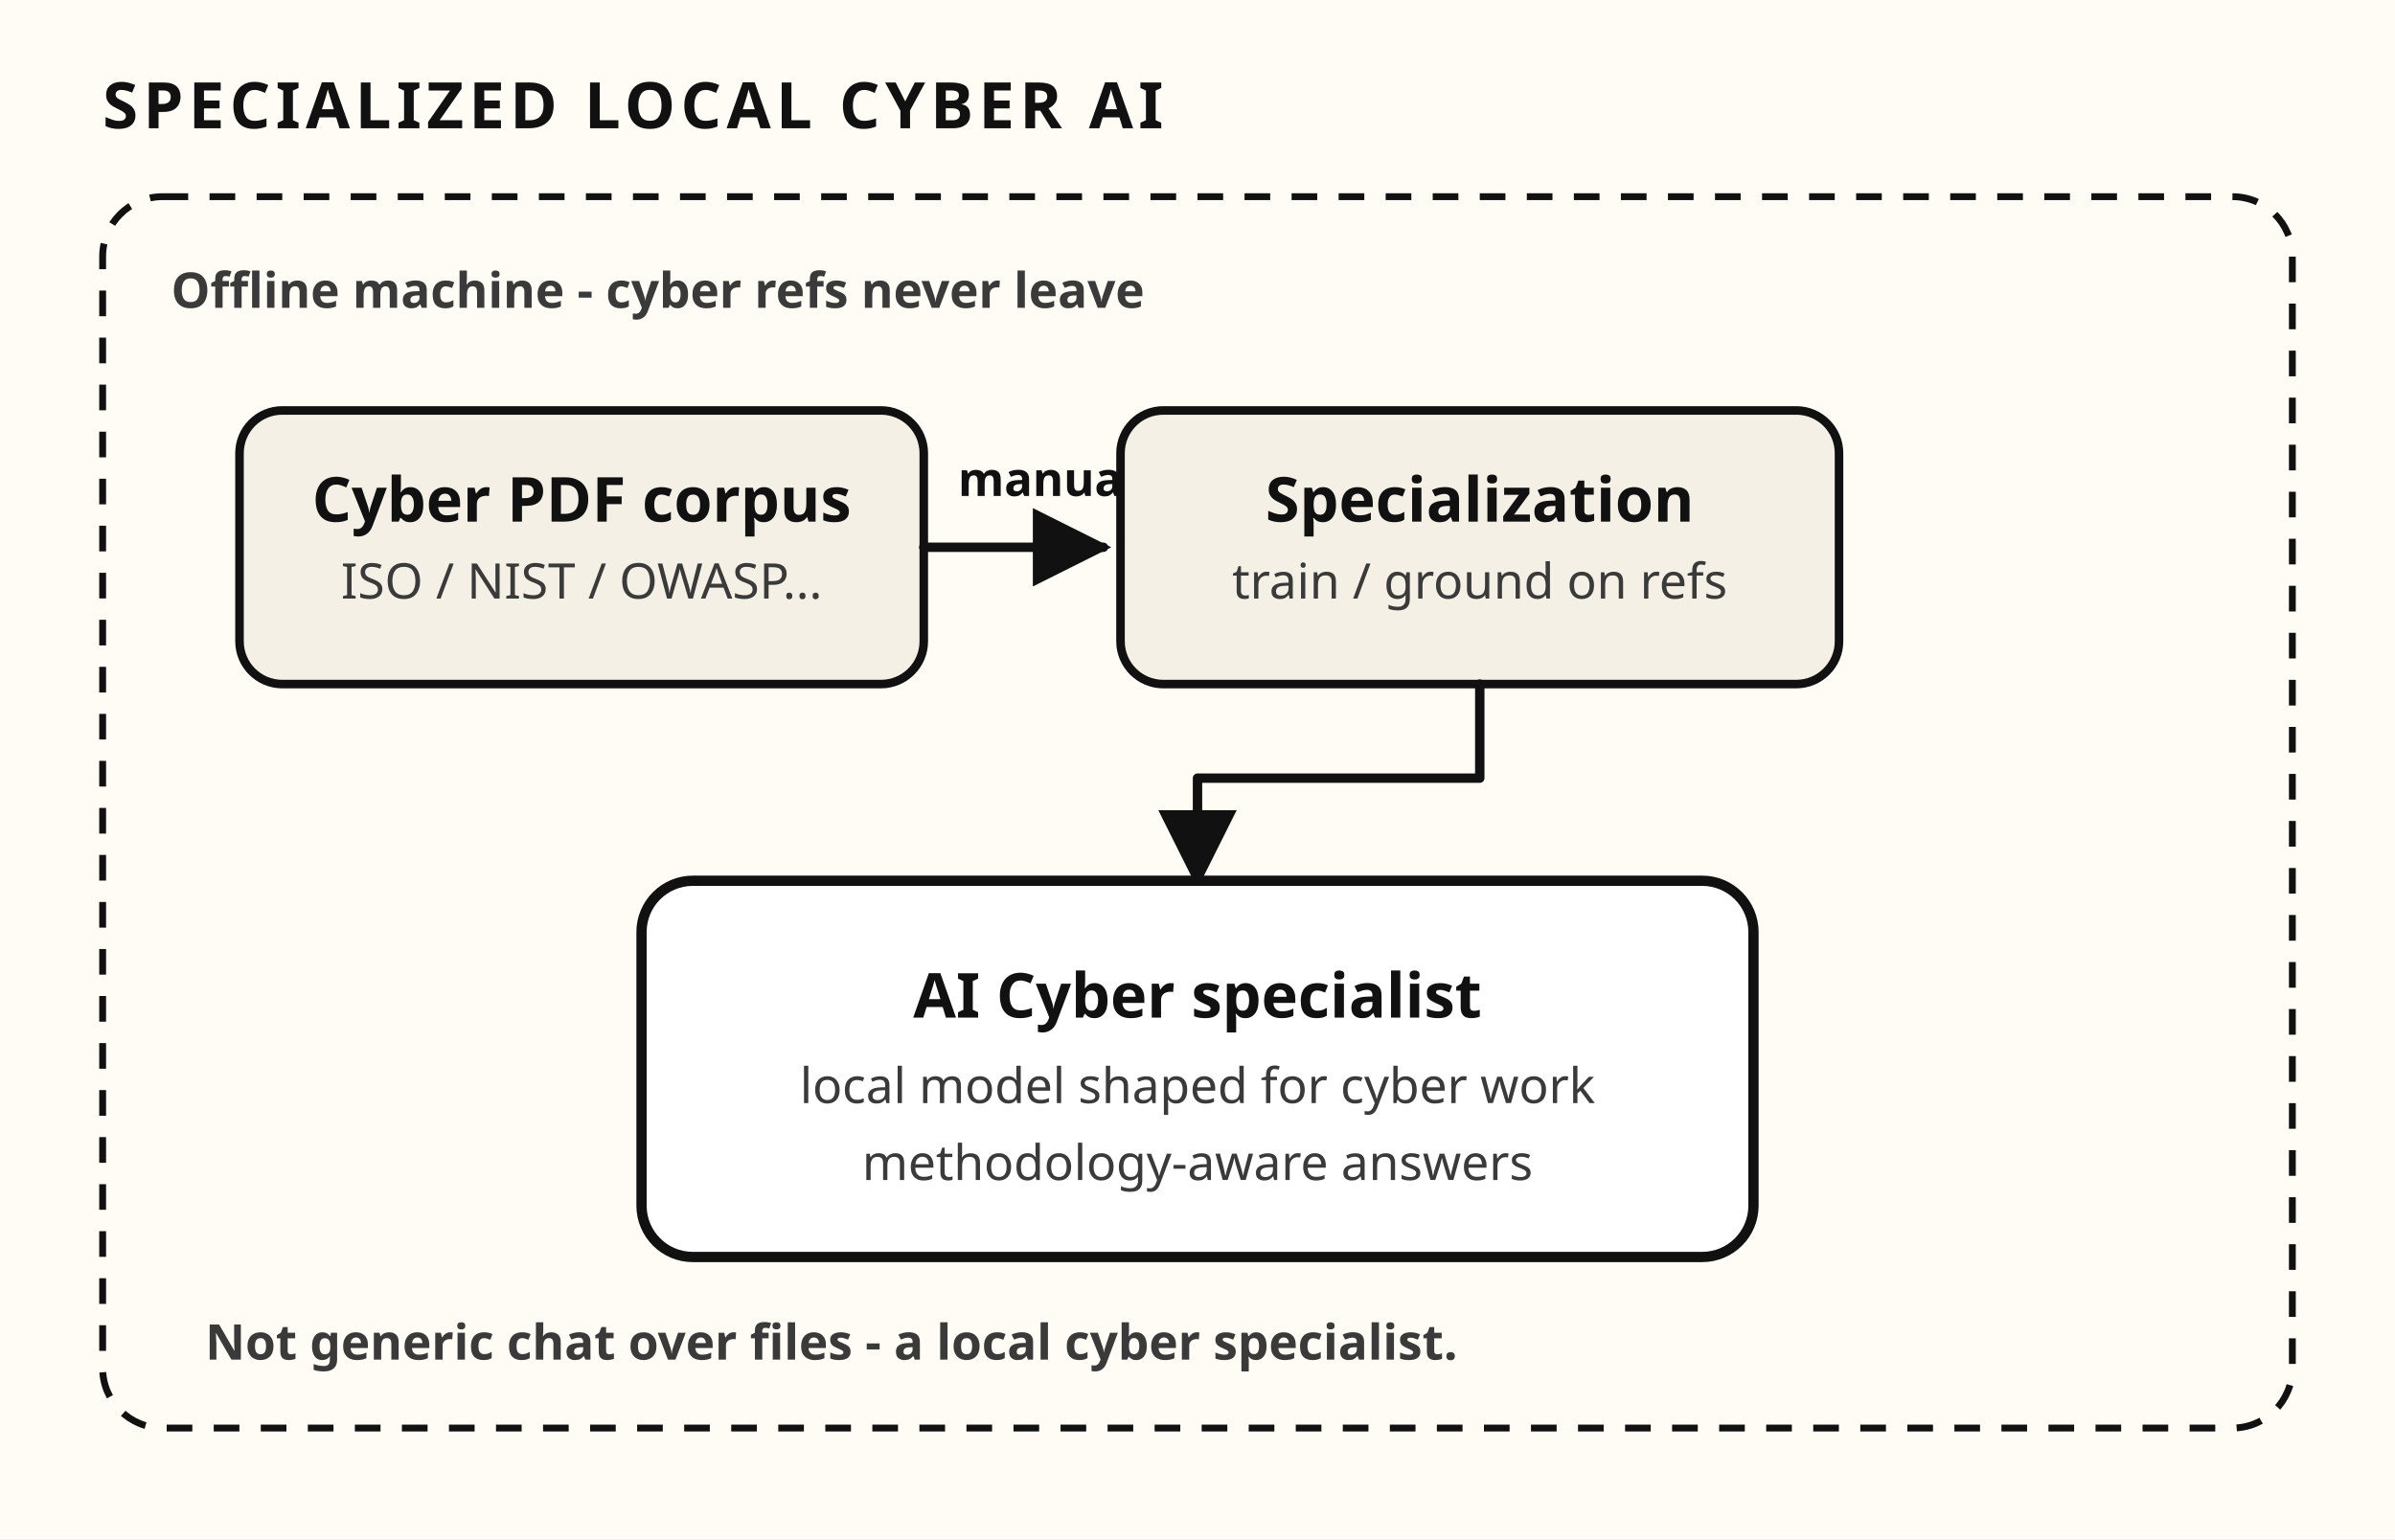
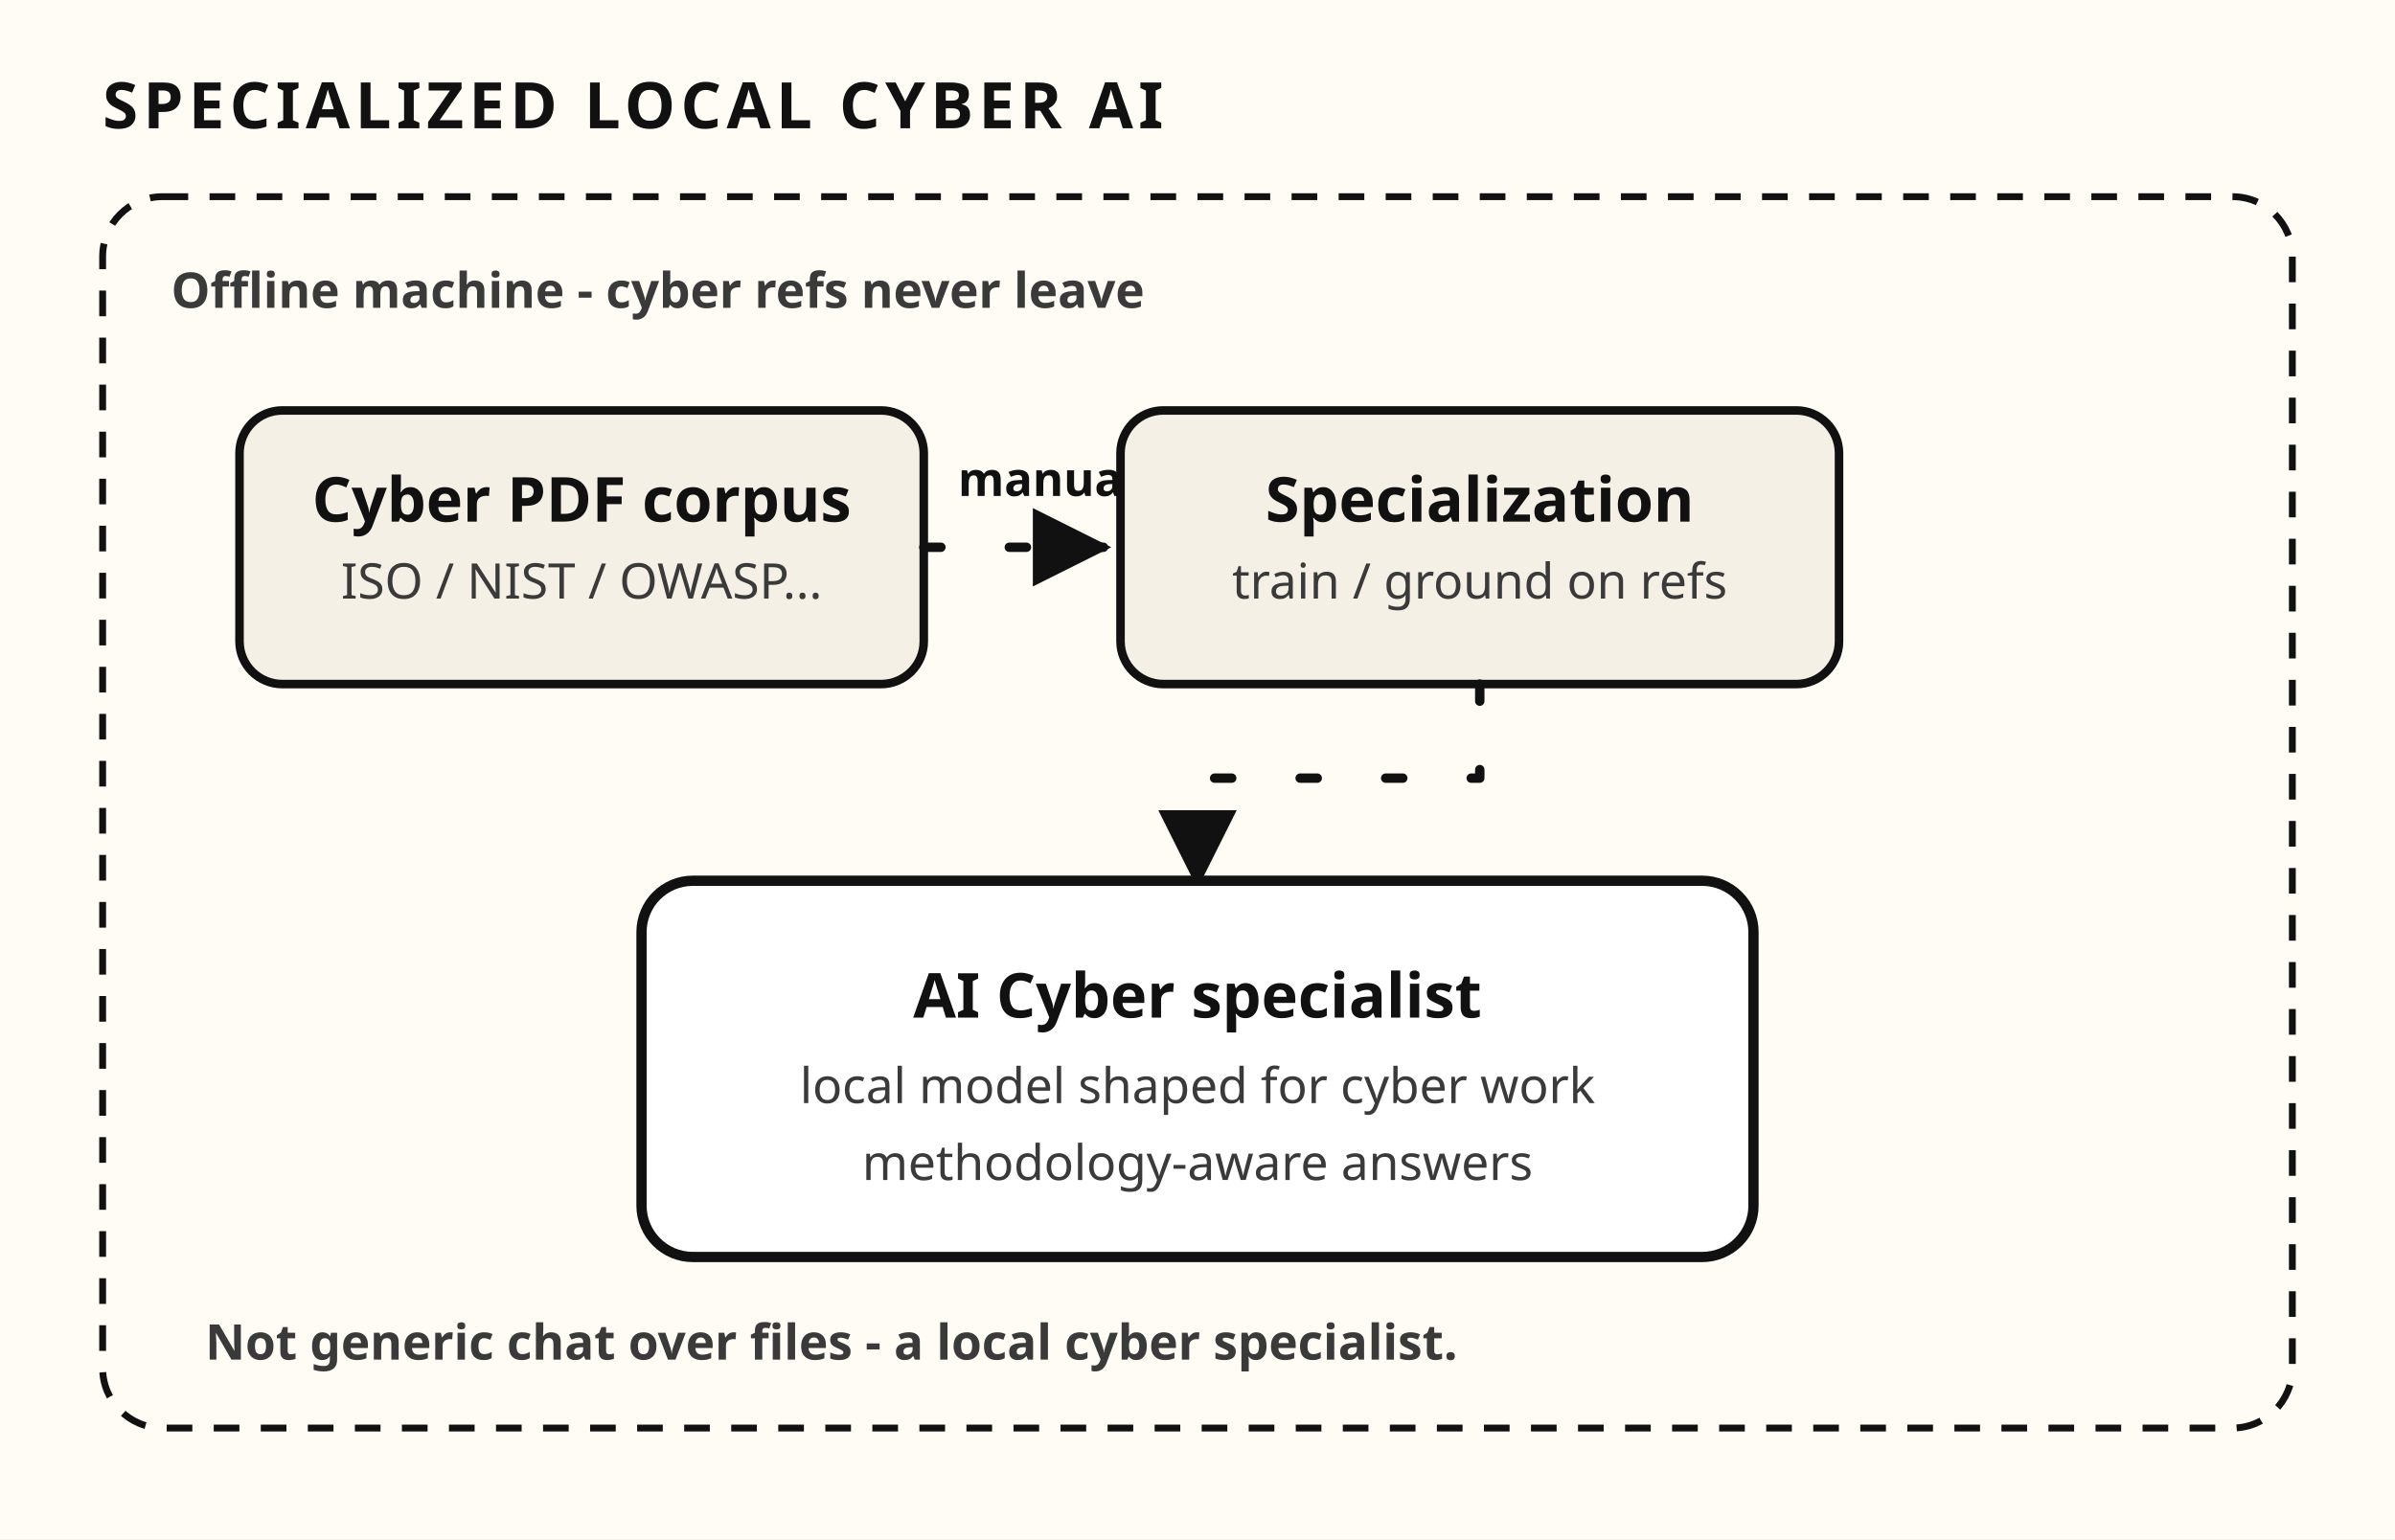
<svg xmlns="http://www.w3.org/2000/svg" viewBox="0 0 560 360" role="img" aria-labelledby="t d">
  <defs>
    <marker id="a" viewBox="0 0 12 12" refX="10" refY="6" markerWidth="10" markerHeight="10" orient="auto-start-reverse">
      <path d="M1 1 L11 6 L1 11 Z" fill="#111" />
    </marker>
    <style>
      .bg { fill:#fffcf6; }
      .b { fill:#f4f0e6; stroke:#111; stroke-width:2; }
      .hi { fill:#fff; stroke:#111; stroke-width:2.4; }
      .out { fill:none; stroke:#111; stroke-width:1.6; stroke-dasharray:6 5; }
      .plane { fill:none; stroke:#111; stroke-width:1.8; stroke-dasharray:7 5; }
      .cloud { fill:none; stroke:#111; stroke-width:1.6; stroke-dasharray:6 5; }
      .title { font-family:Segoe UI,system-ui,sans-serif; font-size:15px; font-weight:800; letter-spacing:0.08em; fill:#111; }
      .lab { font-family:Segoe UI,system-ui,sans-serif; font-size:14.5px; font-weight:800; fill:#111; }
      .sub { font-family:Segoe UI,system-ui,sans-serif; font-size:11.5px; font-weight:500; fill:#3a3a3a; }
      .cap { font-family:Segoe UI,system-ui,sans-serif; font-size:11px; font-weight:800; letter-spacing:0.12em; fill:#111; }
-       .line { stroke:#111; stroke-width:2.2; fill:none; marker-end:url(#a); stroke-linecap:round; stroke-linejoin:round; }
+       .line {
+         stroke:#111; stroke-width:2.2; fill:none; marker-end:url(#a);
+         stroke-linecap:round; stroke-linejoin:round;
+         stroke-dasharray:9 11;
+         animation: flow 1.05s linear infinite;
+       }
+       /* RAG / corpus / ingest: slower packets */
+       .line.ingest {
+         stroke-dasharray: 4 16;
+         animation: flow 1.7s linear infinite;
+       }
+       /* Return / report path: slightly quicker */
+       .line.return {
+         stroke-dasharray: 10 8;
+         animation: flow 0.85s linear infinite;
+       }
+       .hi.pulse {
+         animation: node-pulse 2.6s ease-in-out infinite;
+       }
+       .lbl.flow-lbl {
+         animation: lbl-pulse 2.2s ease-in-out infinite;
+       }
      .lbl { font-family:Segoe UI,system-ui,sans-serif; font-size:11px; font-weight:700; fill:#111; }
      .foot { font-family:Segoe UI,system-ui,sans-serif; font-size:11.5px; font-weight:600; fill:#3a3a3a; }
+       @keyframes flow {
+         to { stroke-dashoffset: -20; }
+       }
+       @keyframes node-pulse {
+         0%, 100% { stroke-width: 2.4; }
+         50% { stroke-width: 3.4; }
+       }
+       @keyframes lbl-pulse {
+         0%, 100% { opacity: 0.55; }
+         50% { opacity: 1; }
+       }
+       @media (prefers-reduced-motion: reduce) {
+         .line, .line.ingest, .line.return, .hi.pulse, .lbl.flow-lbl { animation: none; }
+         .line, .line.ingest, .line.return { stroke-dasharray: none; }
+       }
    </style>
  </defs>
  <rect class="bg" width="560" height="360" />
  <text x="24" y="30" class="title">SPECIALIZED LOCAL CYBER AI</text>
  <rect class="out" x="24" y="46" width="512" height="288" rx="14" />
  <text x="40" y="72" class="foot">Offline machine - cyber refs never leave</text>
  <rect class="b" x="56" y="96" width="160" height="64" rx="10" />
  <text x="136" y="122" text-anchor="middle" class="lab">Cyber PDF corpus</text>
  <text x="136" y="140" text-anchor="middle" class="sub">ISO / NIST / OWASP...</text>
-   <line class="line" x1="216" y1="128" x2="258" y2="128" />
-   <text x="224" y="116" class="lbl">manual feed</text>
+   <line class="line ingest" x1="216" y1="128" x2="258" y2="128" />
+   <text x="224" y="116" class="lbl flow-lbl">manual feed</text>
  <rect class="b" x="262" y="96" width="168" height="64" rx="10" />
  <text x="346" y="122" text-anchor="middle" class="lab">Specialization</text>
  <text x="346" y="140" text-anchor="middle" class="sub">train / ground on refs</text>
-   <path class="line" d="M346 160 V182 H280 V206" />
-   <rect class="hi" x="150" y="206" width="260" height="88" rx="12" />
+   <path class="line ingest" d="M346 160 V182 H280 V206" />
+   <rect class="hi pulse" x="150" y="206" width="260" height="88" rx="12" />
  <text x="280" y="238" text-anchor="middle" class="lab">AI Cyber specialist</text>
  <text x="280" y="258" text-anchor="middle" class="sub">local model shaped for cyber work</text>
  <text x="280" y="276" text-anchor="middle" class="sub">methodology-aware answers</text>
  <text x="48" y="318" class="foot">Not generic chat over files - a local cyber specialist.</text>
</svg>
